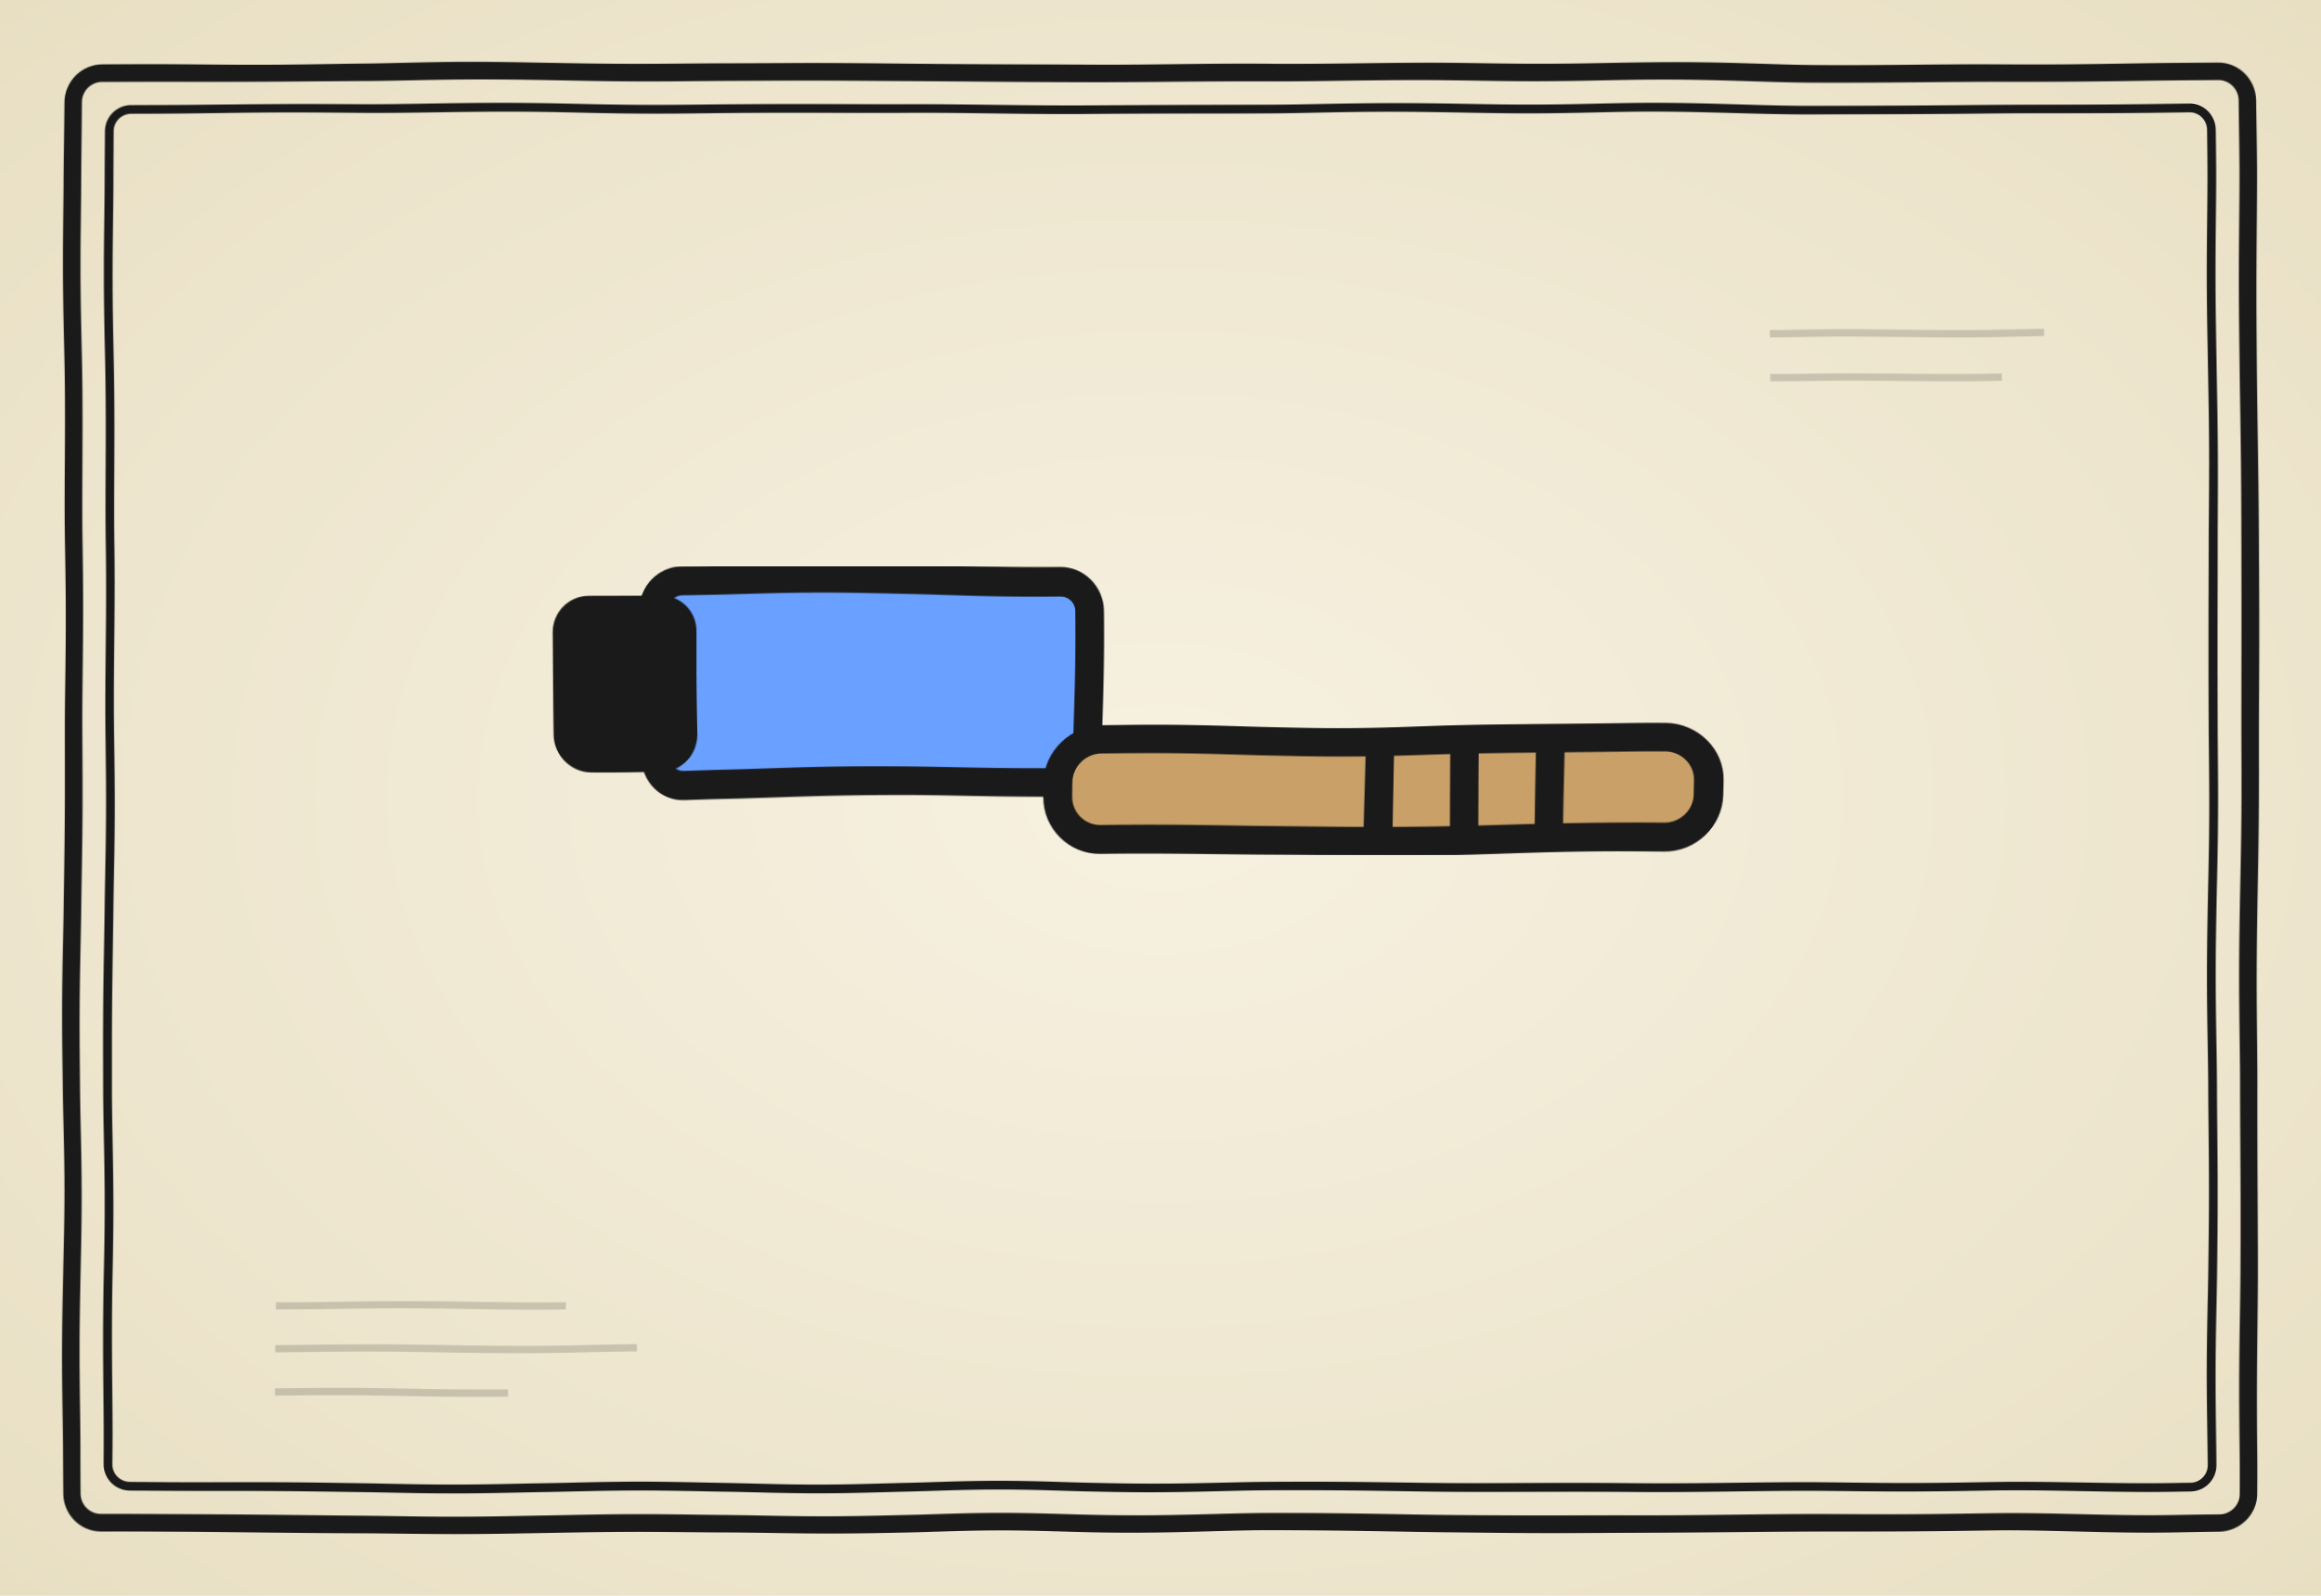
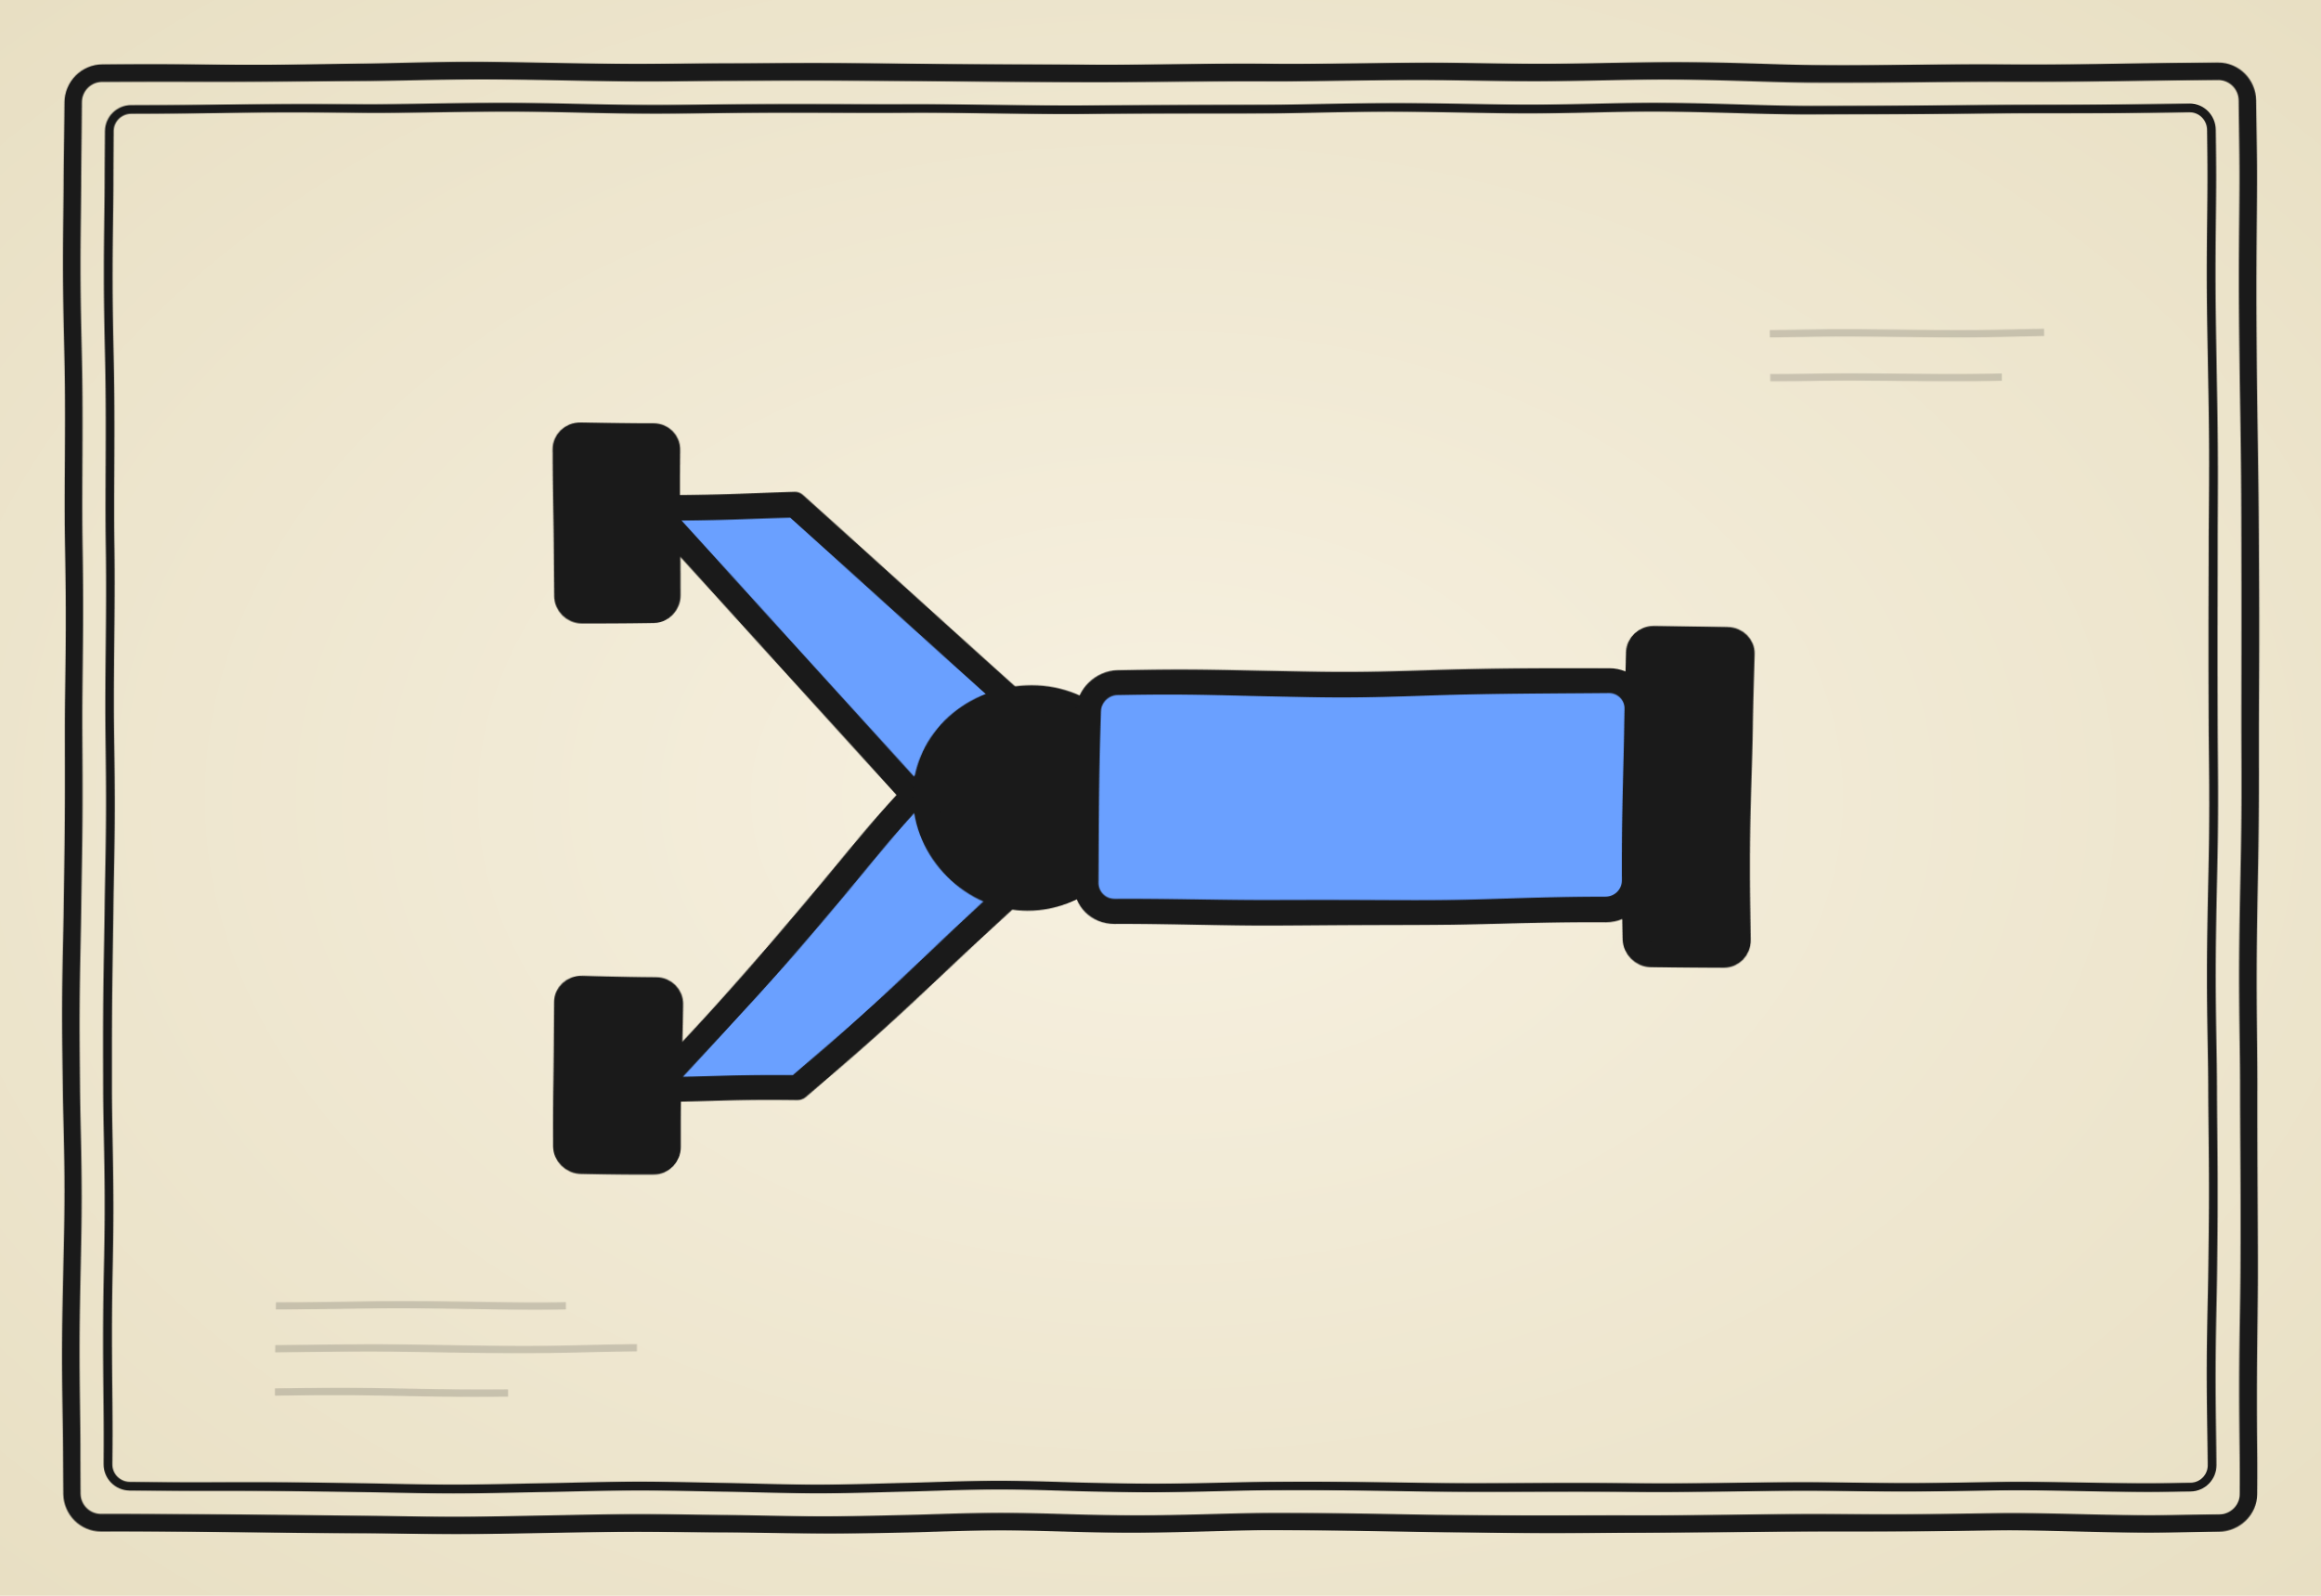
<svg xmlns="http://www.w3.org/2000/svg" viewBox="0 0 320 220" role="img" aria-label="das Sammelstück">
  <defs>
    <radialGradient id="paper" cx="50%" cy="50%" r="70%">
      <stop offset="0%" stop-color="#f7f1e1" />
      <stop offset="100%" stop-color="#e8dfc3" />
    </radialGradient>
    <filter id="sketch" x="-5%" y="-5%" width="110%" height="110%">
      <feTurbulence type="fractalNoise" baseFrequency="0.02" numOctaves="2" seed="2" />
      <feDisplacementMap in="SourceGraphic" scale="1.8" />
    </filter>
    <filter id="sketchLight" x="-5%" y="-5%" width="110%" height="110%">
      <feTurbulence type="fractalNoise" baseFrequency="0.04" numOctaves="1" seed="5" />
      <feDisplacementMap in="SourceGraphic" scale="1.1" />
    </filter>
  </defs>
  <rect width="320" height="220" fill="url(#paper)" />
  <g fill="none" stroke="#1a1a1a" stroke-linecap="round" stroke-linejoin="round" filter="url(#sketchLight)">
    <rect x="10" y="10" width="300" height="200" stroke-width="2.4" rx="4" />
    <rect x="15" y="15" width="290" height="190" stroke-width="1.2" rx="3" />
  </g>
  <g stroke="#1a1a1a" stroke-width="1" opacity="0.18" filter="url(#sketchLight)">
    <line x1="38" y1="180" x2="78" y2="180" />
    <line x1="38" y1="186" x2="88" y2="186" />
    <line x1="38" y1="192" x2="70" y2="192" />
    <line x1="244" y1="46" x2="282" y2="46" />
    <line x1="244" y1="52" x2="276" y2="52" />
  </g>
  <g filter="url(#sketch)">
-     <g stroke="#1a1a1a" stroke-width="4" stroke-linejoin="round" stroke-linecap="round" fill="#6aa0ff">
-       <rect x="90" y="80" width="60" height="28" rx="4" />
-       <rect x="78" y="84" width="16" height="20" rx="3" fill="#1a1a1a" />
-       <rect x="146" y="102" width="90" height="14" rx="6" fill="#c9a068" />
-       <line x1="190" y1="104" x2="190" y2="114" />
-       <line x1="202" y1="104" x2="202" y2="114" />
-       <line x1="214" y1="104" x2="214" y2="114" />
+     <g stroke="#1a1a1a" stroke-width="3.5" stroke-linejoin="round" stroke-linecap="round">
+       <path d="M 90 70 L 110 70 L 150 106 L 130 114 Z" fill="#6aa0ff" />
+       <path d="M 90 150 L 110 150 L 150 114 L 130 106 Z" fill="#6aa0ff" />
+       <circle cx="142" cy="110" r="14" fill="#1a1a1a" />
+       <rect x="150" y="94" width="76" height="32" rx="4" fill="#6aa0ff" />
+       <rect x="226" y="88" width="14" height="44" rx="2" fill="#1a1a1a" />
+       <rect x="78" y="60" width="14" height="24" rx="2" fill="#1a1a1a" />
+       <rect x="78" y="136" width="14" height="24" rx="2" fill="#1a1a1a" />
    </g>
  </g>
</svg>
